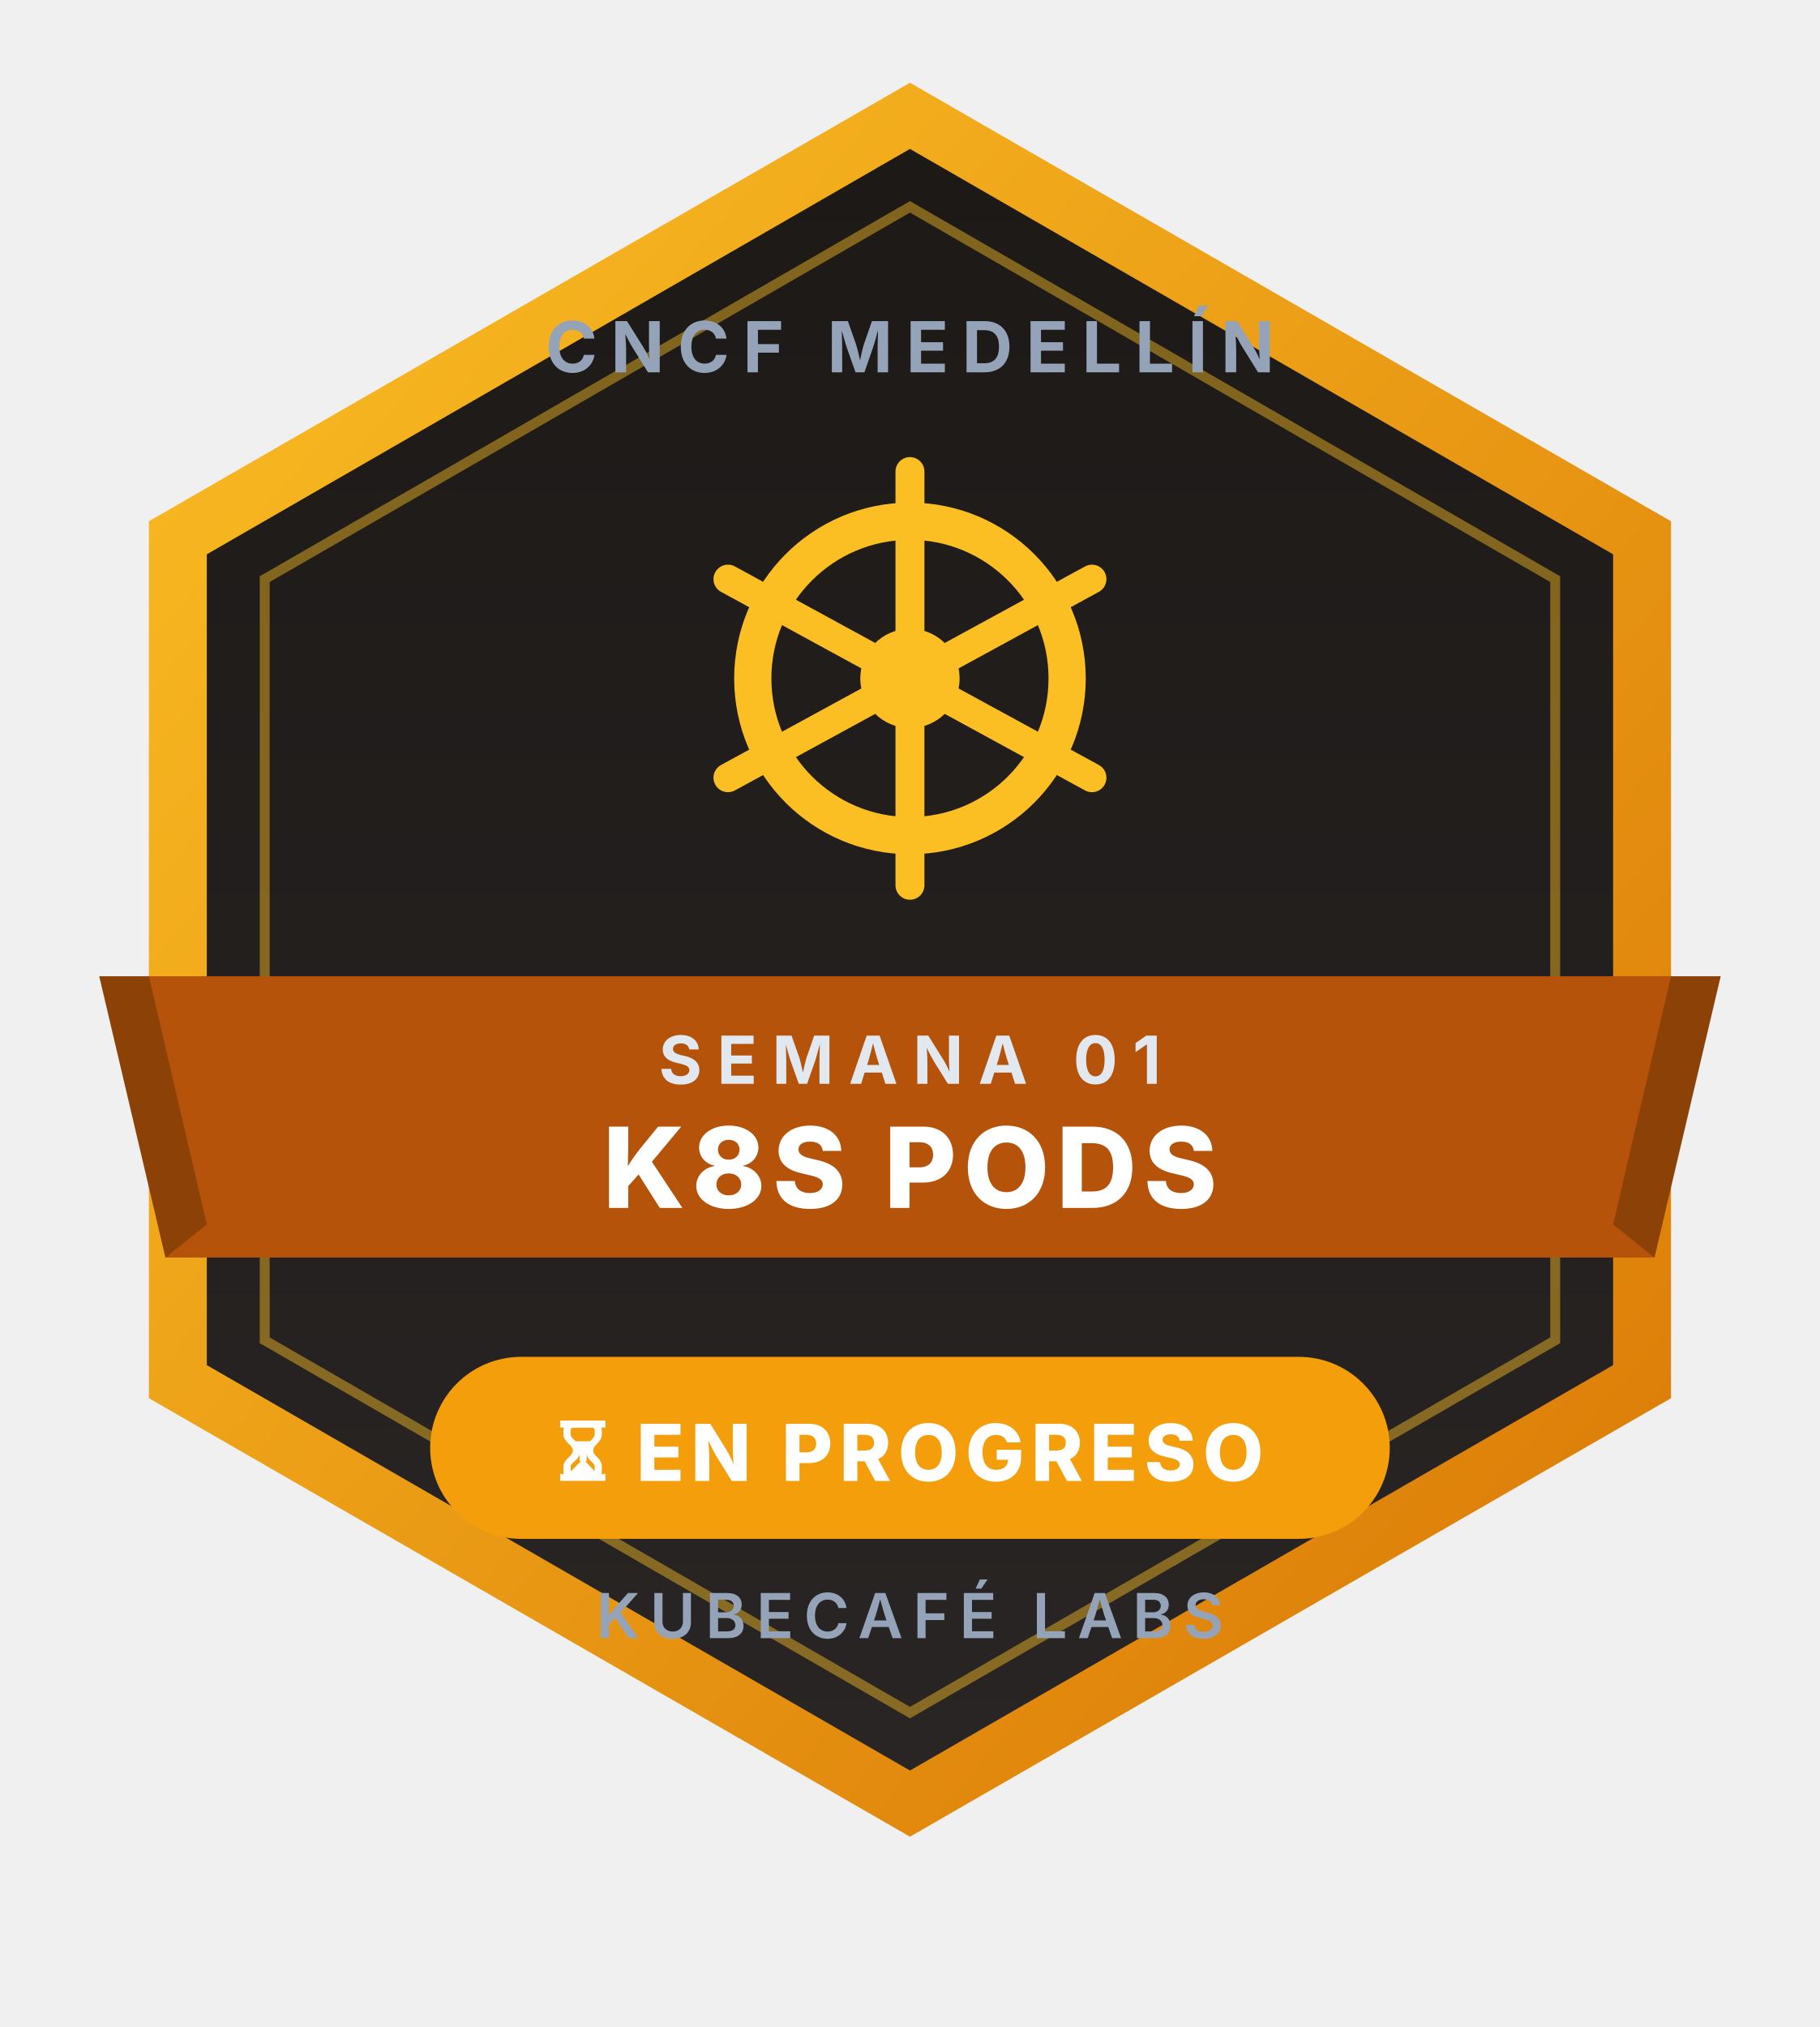
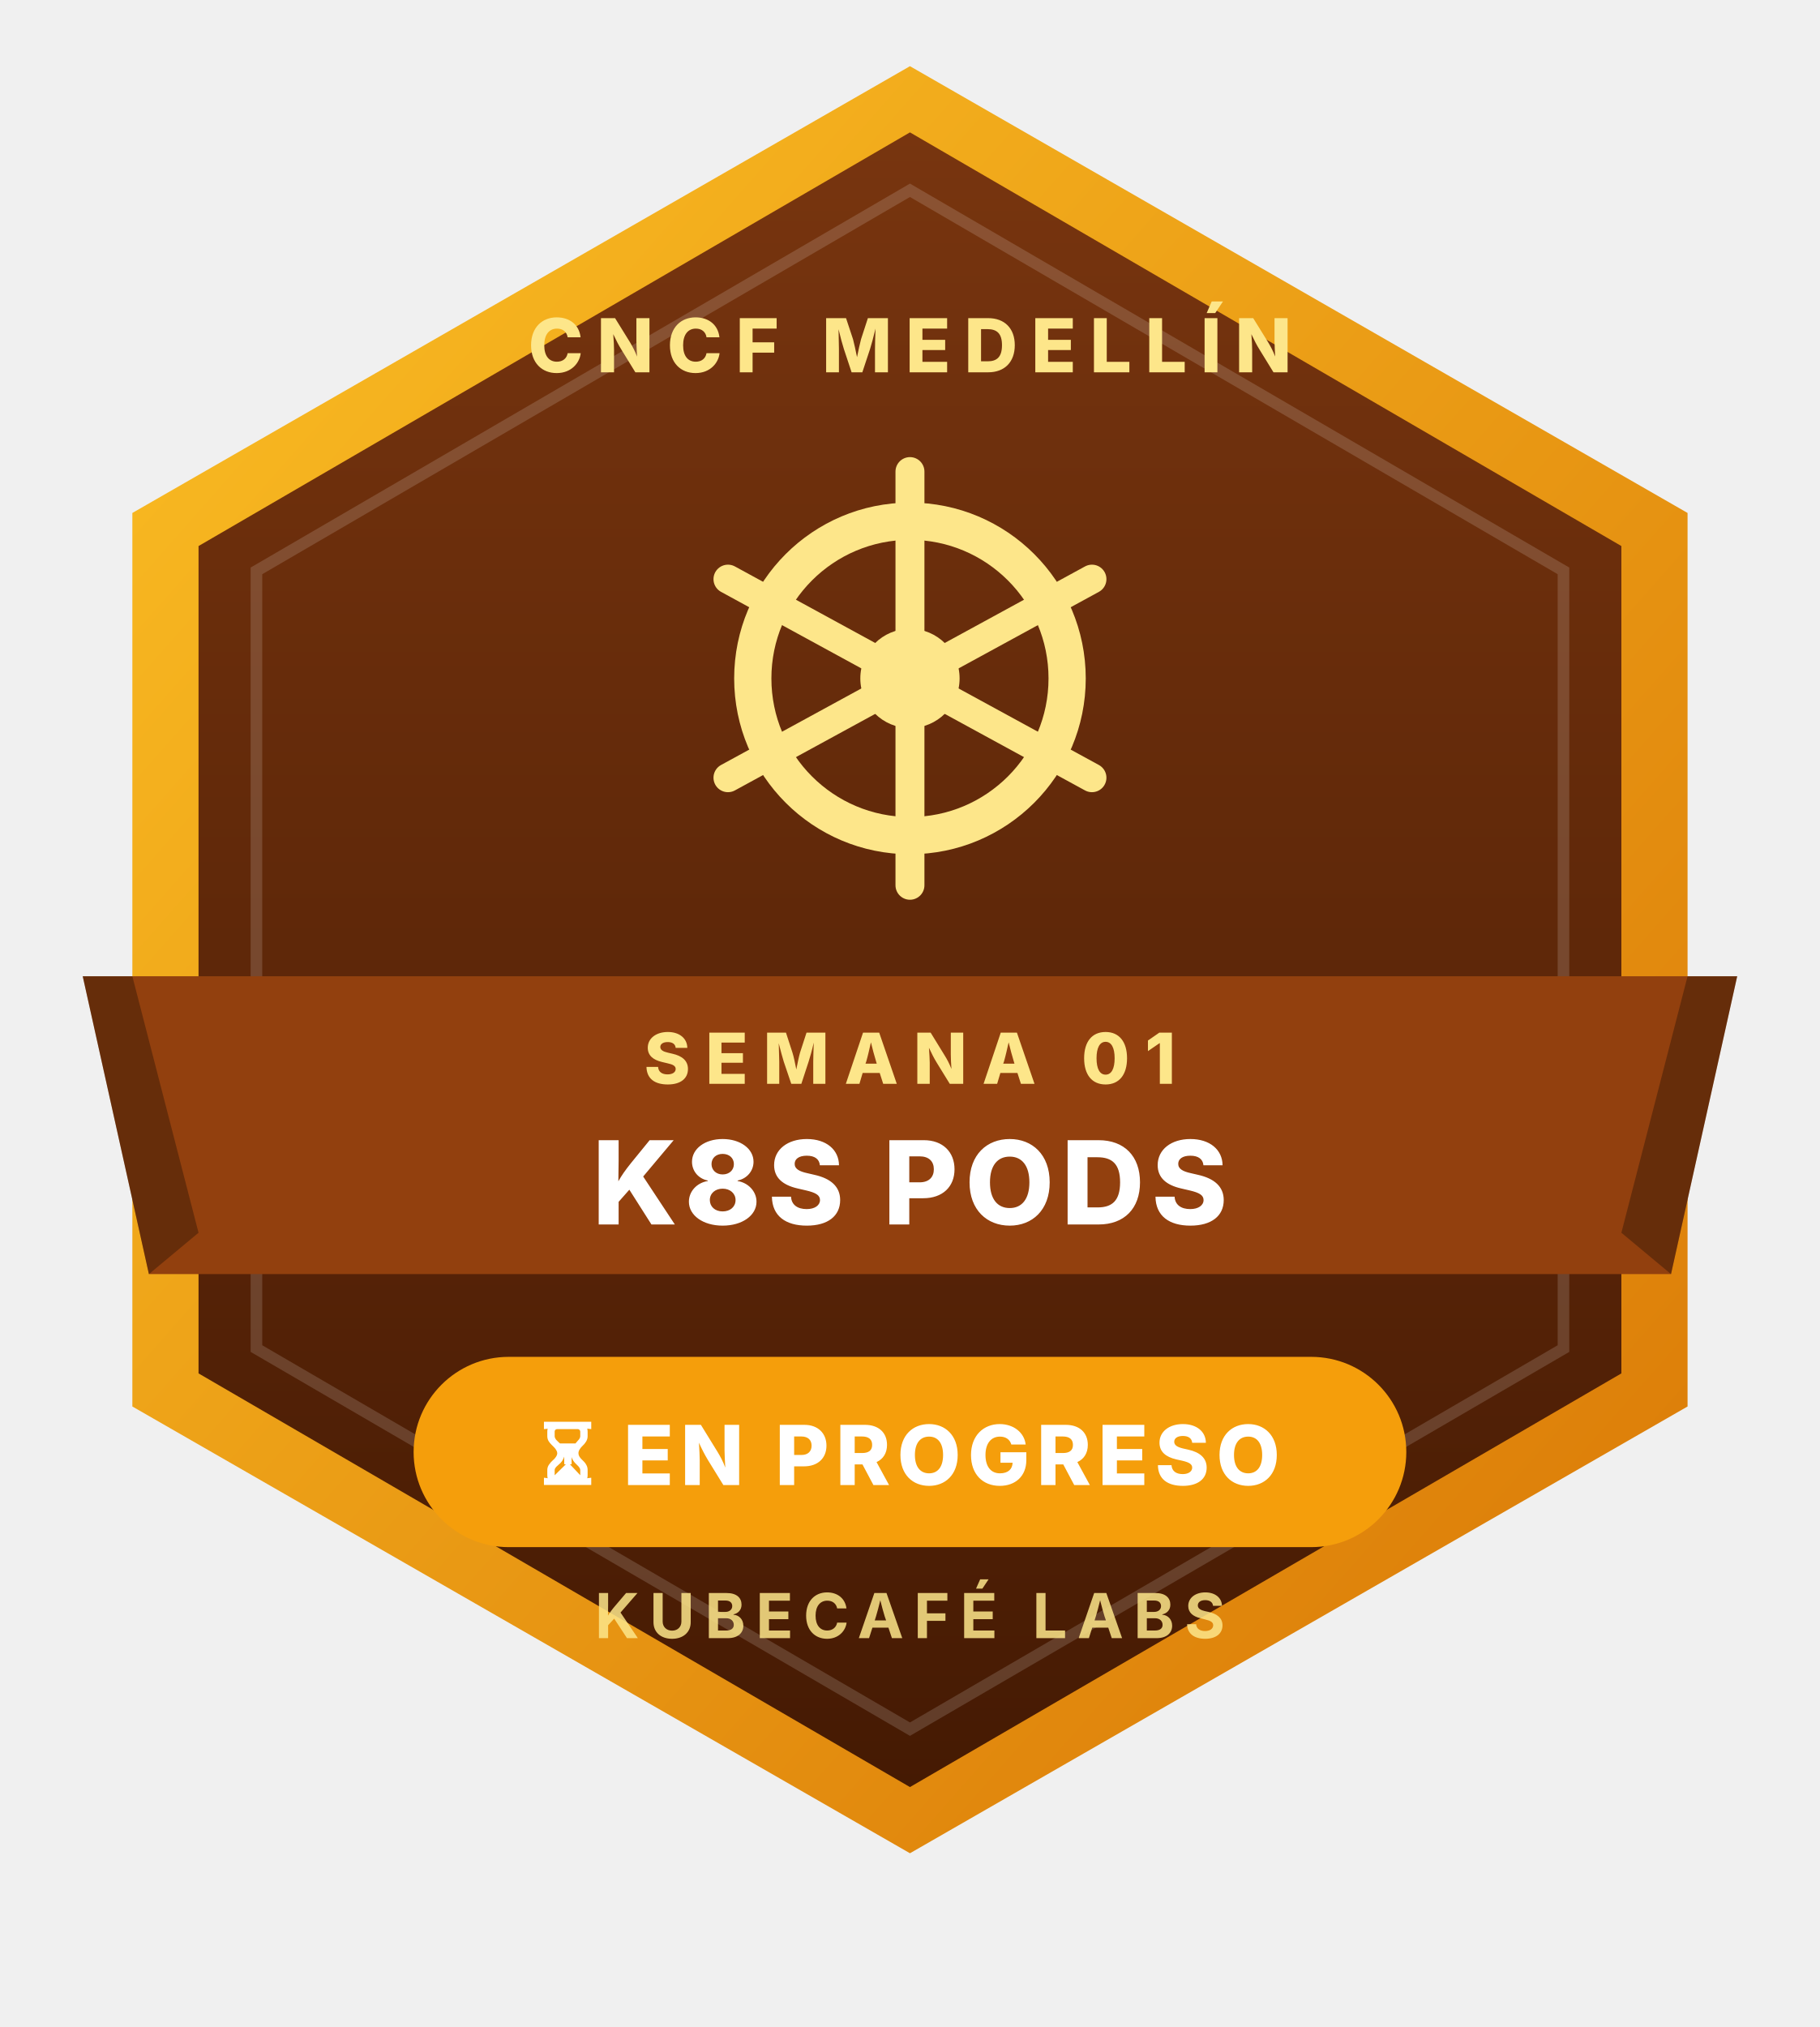
<svg xmlns="http://www.w3.org/2000/svg" viewBox="0 0 220 245" width="220" height="245">
  <defs>
    <linearGradient id="b_semana-01_progreso" x1="0%" y1="0%" x2="100%" y2="100%">
      <stop offset="0%" stop-color="#FBBF24" />
      <stop offset="100%" stop-color="#D97706" />
    </linearGradient>
    <linearGradient id="bg_semana-01_progreso" x1="0%" y1="0%" x2="0%" y2="100%">
-       <stop offset="0%" stop-color="#1C1917" />
-       <stop offset="100%" stop-color="#292524" />
+       <stop offset="0%" stop-color="#78350F" />
+       <stop offset="100%" stop-color="#451A03" />
    </linearGradient>
  </defs>
  <g opacity="1">
-     <polygon points="110,10 202,63 202,169 110,222 18,169 18,63" fill="url(#b_semana-01_progreso)" />
-     <polygon points="110,18 195,67 195,165 110,214 25,165 25,67" fill="url(#bg_semana-01_progreso)" />
-     <polygon points="110,25 188,70 188,162 110,207 32,162 32,70" fill="none" stroke="#FBBF24" stroke-width="1.2" stroke-opacity="0.45" />
-     <text x="110" y="45" text-anchor="middle" font-family="system-ui,-apple-system,sans-serif" font-size="8.5" font-weight="700" fill="#94A3B8" letter-spacing="1.6">CNCF MEDELLÍN</text>
-     <g color="#FBBF24">
+     <polygon points="110,8 204,62 204,170 110,224 16,170 16,62" fill="url(#b_semana-01_progreso)" />
+     <polygon points="110,16 196,66 196,166 110,216 24,166 24,66" fill="url(#bg_semana-01_progreso)" />
+     <polygon points="110,23 189,69 189,163 110,209 31,163 31,69" fill="none" stroke="#FFFFFF" stroke-width="1.4" stroke-opacity="0.15" />
+     <text x="110" y="45" text-anchor="middle" font-family="system-ui,-apple-system,sans-serif" font-size="9" font-weight="800" fill="#FDE68A" letter-spacing="1.6">CNCF MEDELLÍN</text>
+     <g color="#FDE68A">
      <circle cx="110" cy="82" r="19" fill="none" stroke="currentColor" stroke-width="4.5" />
      <circle cx="110" cy="82" r="6" fill="currentColor" />
      <line x1="110" y1="57" x2="110" y2="107" stroke="currentColor" stroke-width="3.5" stroke-linecap="round" />
      <line x1="88" y1="70" x2="132" y2="94" stroke="currentColor" stroke-width="3.5" stroke-linecap="round" />
      <line x1="132" y1="70" x2="88" y2="94" stroke="currentColor" stroke-width="3.5" stroke-linecap="round" />
    </g>
-     <polygon points="12,118 208,118 200,152 20,152" fill="#B45309" />
-     <polygon points="12,118 20,152 25,148 18,118" fill="#000000" opacity="0.22" />
-     <polygon points="208,118 200,152 195,148 202,118" fill="#000000" opacity="0.22" />
-     <text x="110" y="131" text-anchor="middle" font-family="system-ui,-apple-system,sans-serif" font-size="8" font-weight="700" fill="#E2E8F0" letter-spacing="1.8">SEMANA 01</text>
-     <text x="110" y="146" text-anchor="middle" font-family="system-ui,-apple-system,sans-serif" font-size="13.5" font-weight="800" fill="#FFFFFF" letter-spacing="0.8">K8S PODS</text>
-     <rect x="52" y="164" width="116" height="22" rx="11" fill="#F59E0B" />
-     <text x="110" y="179" text-anchor="middle" font-family="system-ui,-apple-system,sans-serif" font-size="9.5" font-weight="800" fill="#FFFFFF" letter-spacing="0.8">⏳ EN PROGRESO</text>
-     <text x="110" y="198" text-anchor="middle" font-family="system-ui,-apple-system,sans-serif" font-size="7.5" font-weight="600" fill="#94A3B8" letter-spacing="1.2">KUBECAFÉ LABS</text>
+     <polygon points="10,118 210,118 202,154 18,154" fill="#92400E" />
+     <polygon points="10,118 18,154 24,149 16,118" fill="#000000" opacity="0.3" />
+     <polygon points="210,118 202,154 196,149 204,118" fill="#000000" opacity="0.3" />
+     <text x="110" y="131" text-anchor="middle" font-family="system-ui,-apple-system,sans-serif" font-size="8.5" font-weight="800" fill="#FDE68A" letter-spacing="1.8">SEMANA 01</text>
+     <text x="110" y="148" text-anchor="middle" font-family="system-ui,-apple-system,sans-serif" font-size="14" font-weight="800" fill="#FFFFFF" letter-spacing="0.8">K8S PODS</text>
+     <rect x="50" y="164" width="120" height="23" rx="11.5" fill="#F59E0B" />
+     <text x="110" y="179.5" text-anchor="middle" font-family="system-ui,-apple-system,sans-serif" font-size="10" font-weight="800" fill="#FFFFFF" letter-spacing="0.8">⏳ EN PROGRESO</text>
+     <text x="110" y="198" text-anchor="middle" font-family="system-ui,-apple-system,sans-serif" font-size="7.5" font-weight="700" fill="#FDE68A" opacity="0.85" letter-spacing="1.2">KUBECAFÉ LABS</text>
  </g>
</svg>
